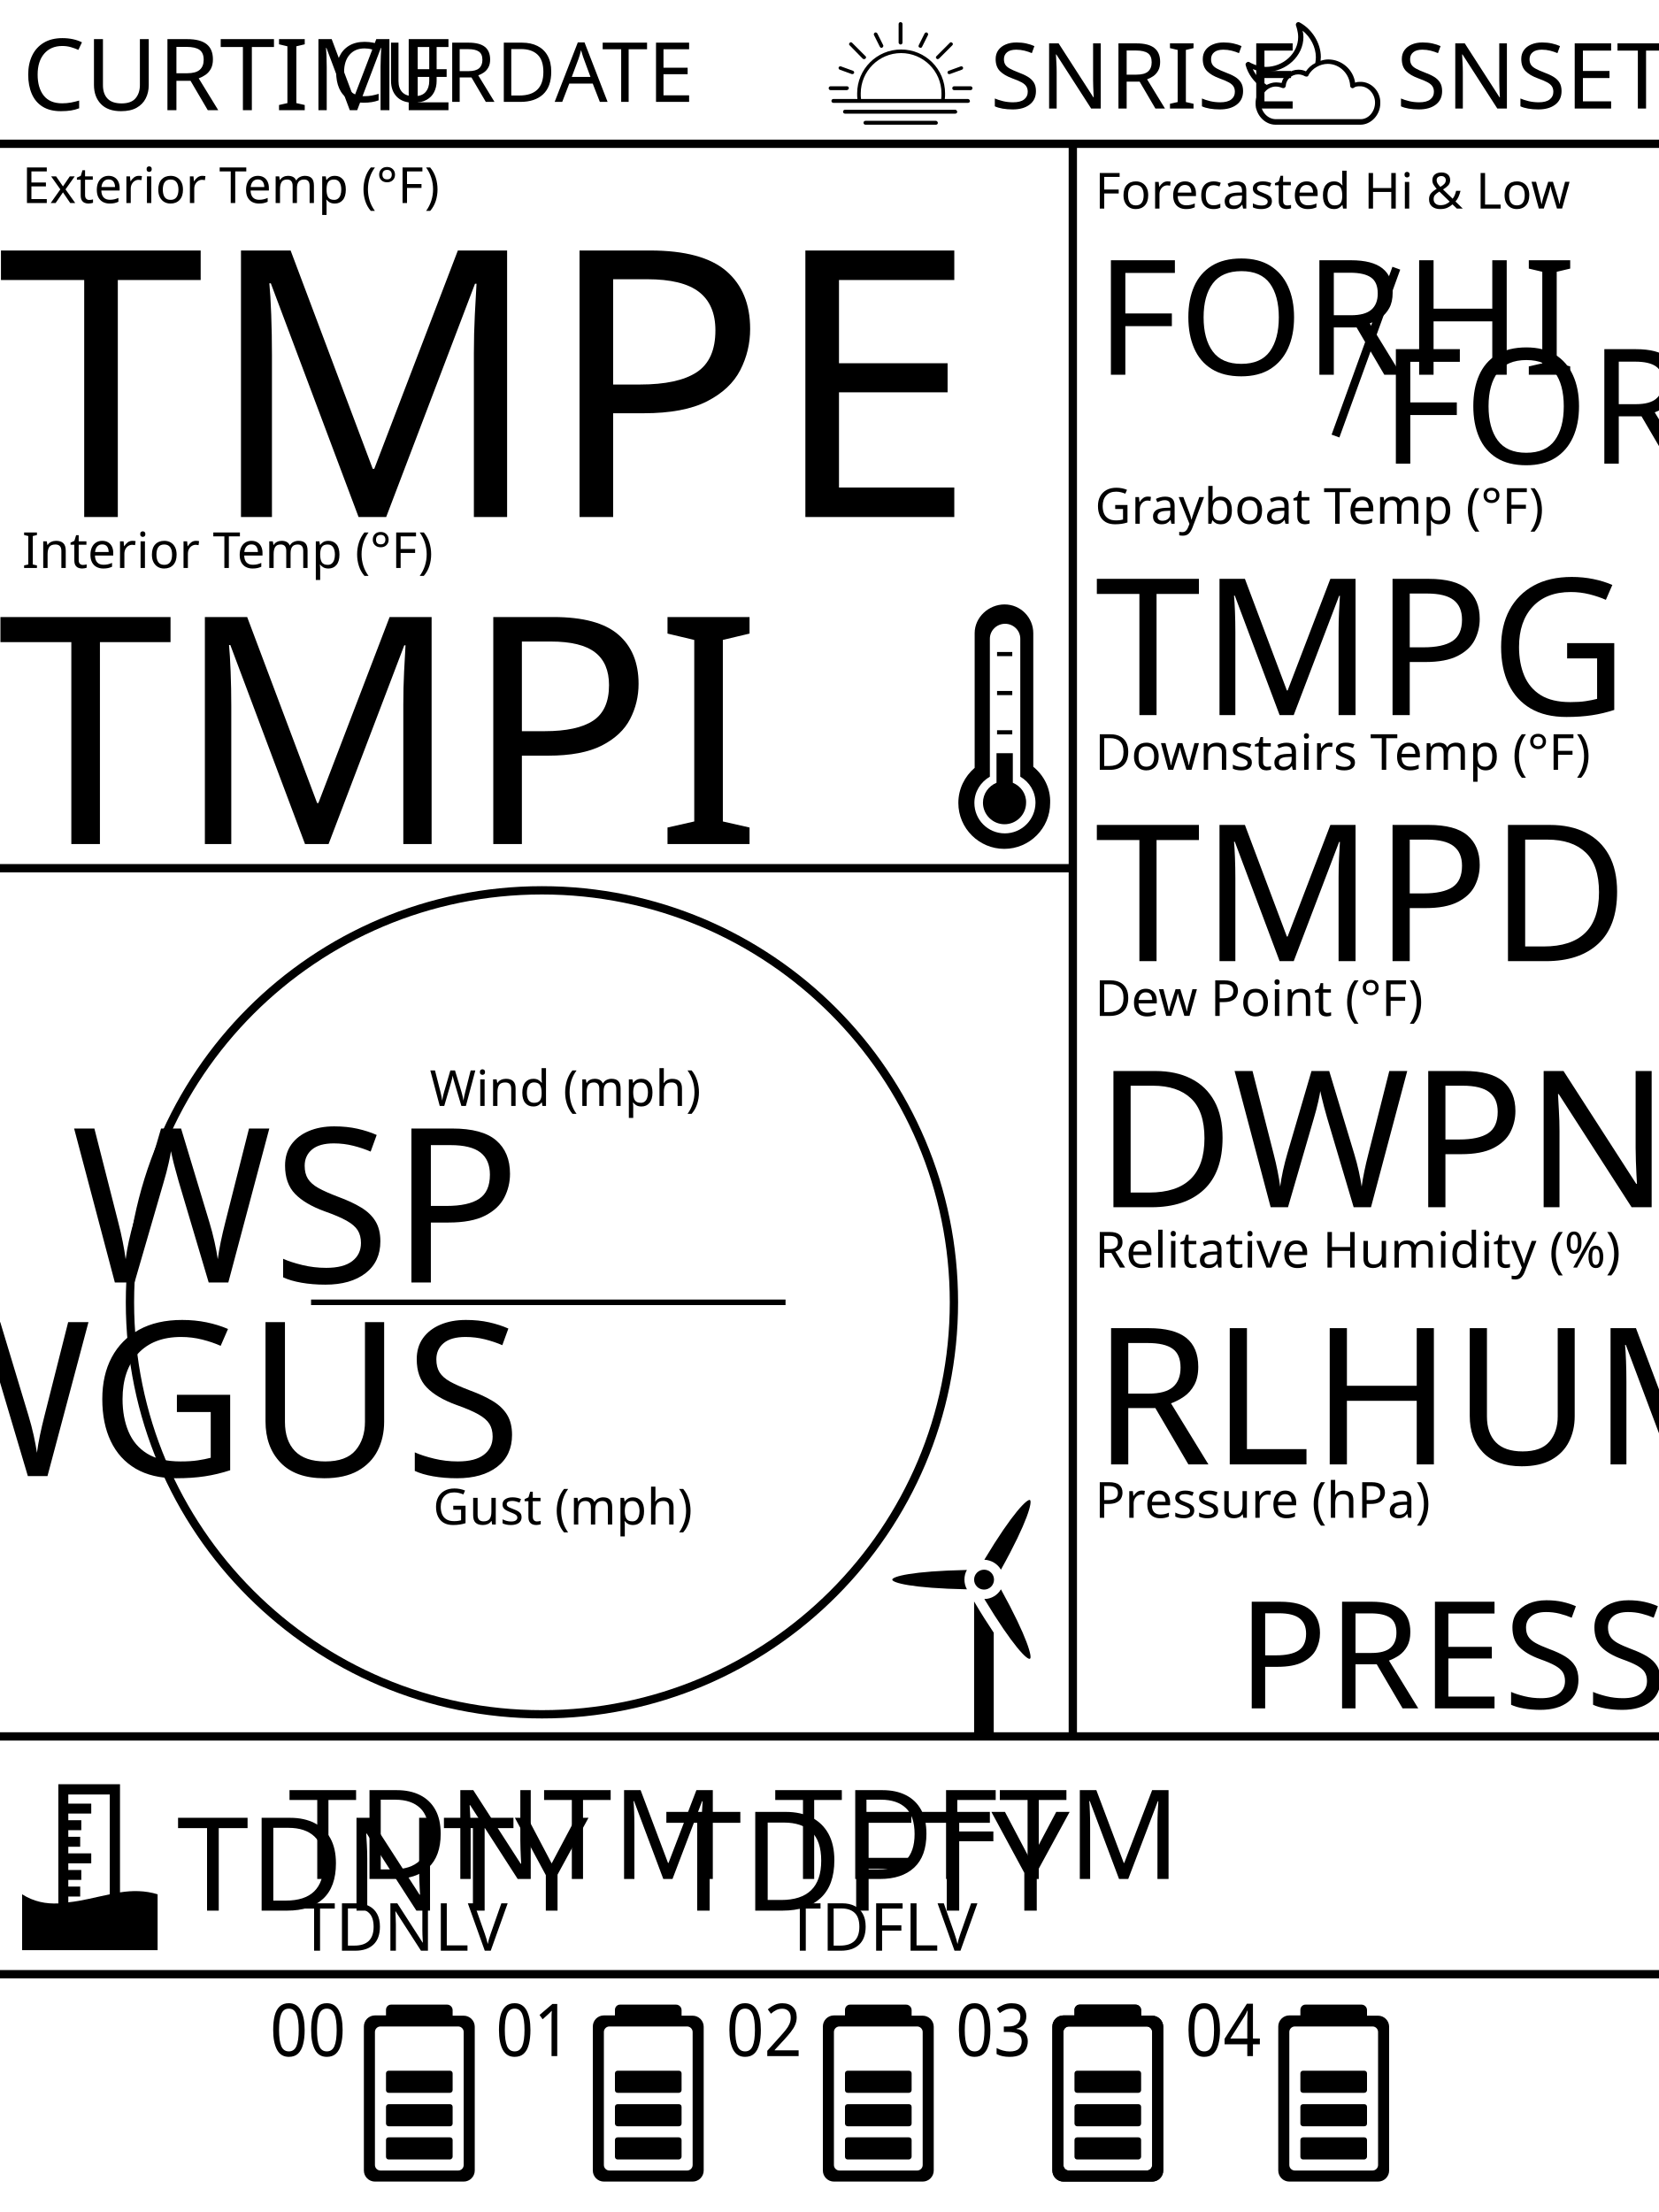
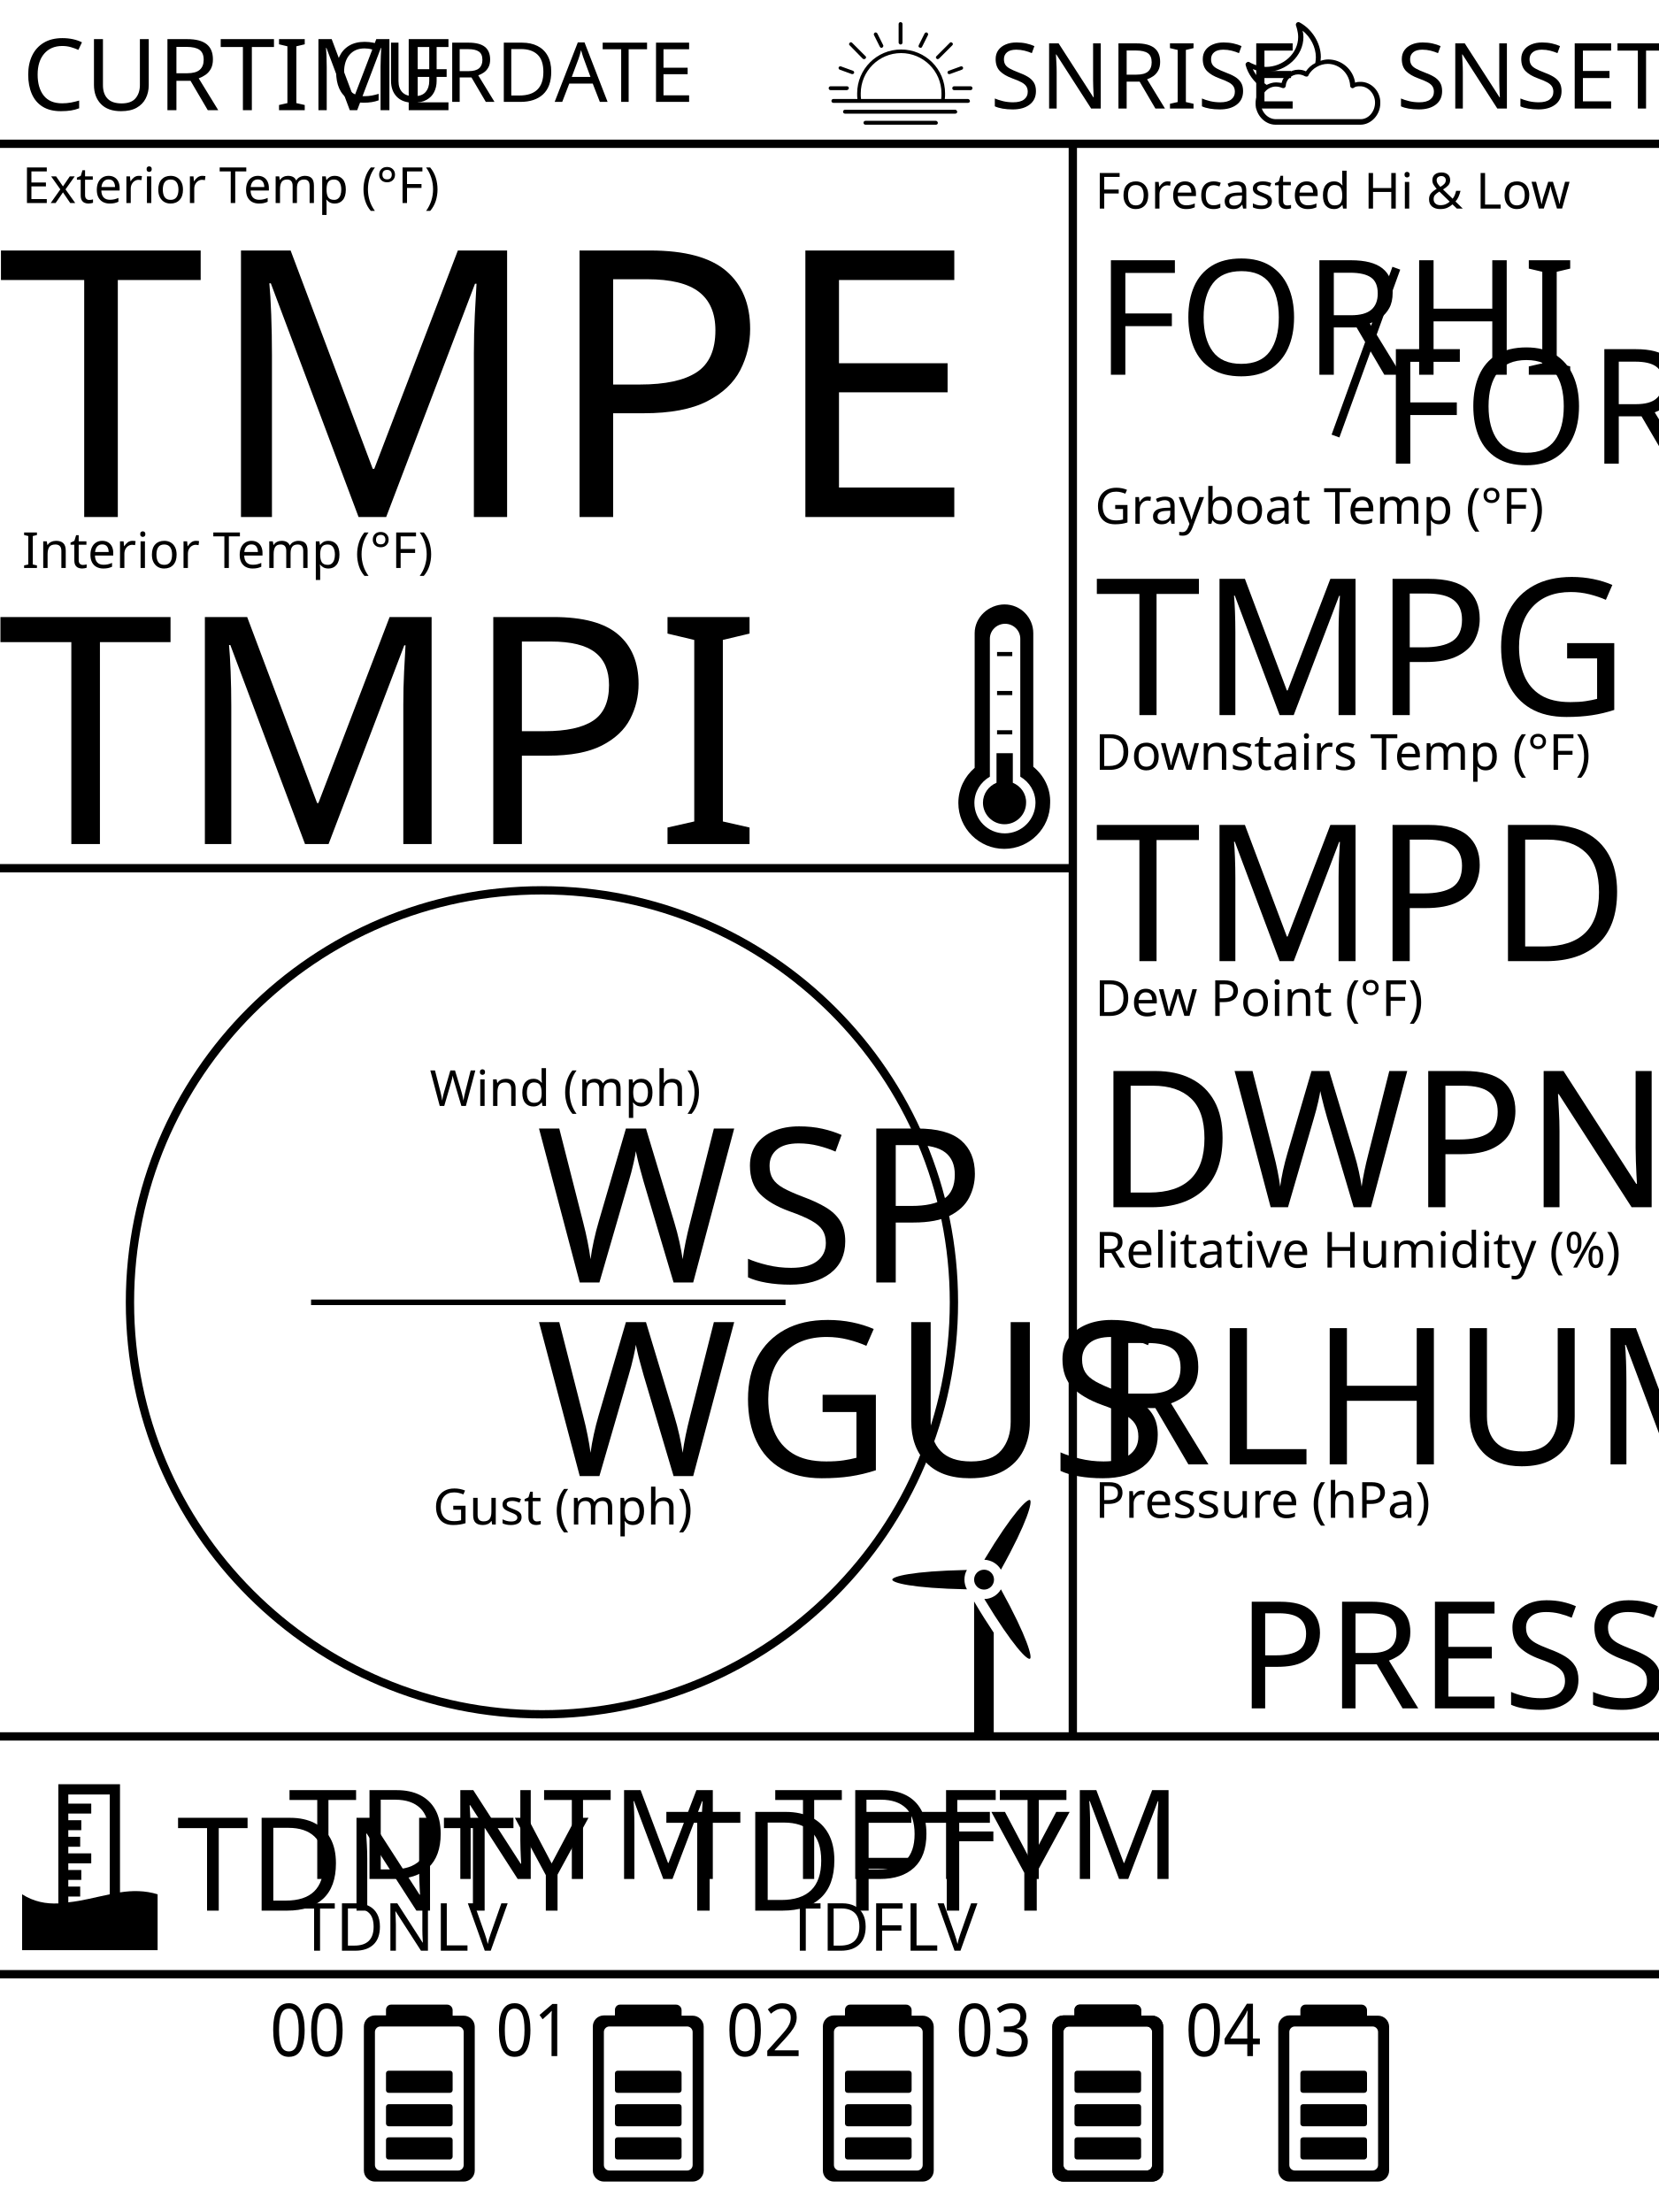
<svg xmlns="http://www.w3.org/2000/svg" version="1.1" id="Layer_1" x="0px" y="0px" viewBox="0 0 600 800" style="enable-background:new 0 0 600 800;" xml:space="preserve">
  <style type="text/css">
	.st0{fill:none;stroke:#000000;stroke-width:3;stroke-miterlimit:10;}
	.st1{font-family:'ArialMT';}
	.st2{font-size:26.4px;}
	.st3{fill-opacity:0;}
	.st4{font-size:45px;}
	.st5{font-size:24px;}
	.st6{font-size:47px;}
	.st7{font-size:50px;}
	.st8{font-size:78px;}
	.st9{font-size:18px;}
	.st10{fill:none;stroke:#000000;stroke-width:2;stroke-miterlimit:10;}
	.st11{font-size:69px;}
	.st12{font-size:54px;}
	.st13{font-size:58px;}
	.st14{font-size:135px;}
	.st15{font-size:115px;}
	.st16{font-size:33px;}
	.st17{font-size:36px;}
	.st18{font-size:30px;}
</style>
  <g id="layout">
    <line class="st0" x1="388" y1="52" x2="388" y2="628" />
    <line class="st0" x1="388" y1="314" x2="0" y2="314" />
    <line class="st0" x1="0" y1="714" x2="600" y2="714" />
    <line class="st0" x1="0" y1="628" x2="600" y2="628" />
    <line class="st0" x1="0" y1="52" x2="600" y2="52" />
  </g>
  <g id="battery_x5F_display">
    <text id="Sensor00" transform="matrix(0.9091 0 0 1 97.625 743.625)" class="st1 st2">00</text>
    <text id="Sensor01" transform="matrix(0.9091 0 0 1 179.2812 743.625)" class="st1 st2">01</text>
    <text id="Sensor02" transform="matrix(0.9091 0 0 1 262.6172 743.625)" class="st1 st2">02</text>
    <text id="Sensor03" transform="matrix(0.9091 0 0 1 345.625 743.625)" class="st1 st2">03</text>
    <text id="Sensor04" transform="matrix(0.9091 0 0 1 428.6641 743.625)" class="st1 st2">04</text>
    <g id="BatSens00">
      <path id="b00Bat4" class="st3" d="M139.7,726.8v2h-4c-2.2,0-4,1.8-4,4v52.3c-0.1,2.2,1.7,4,3.9,4h32.1c2.2,0,4-1.8,4-4V733    c0-2.2-1.8-4-4-4h-4v-2c0-1.1-0.9-2-2-2h-20.1C140.6,724.8,139.7,725.7,139.7,726.8z M165.7,732.9c1.1,0,2,0.9,2,2V783    c0,1.1-0.9,2-2,2h-28.1c-1.1,0-2-0.9-2-2v-48.2c0-1.1,0.9-2,2-2h28.1V732.9z M162.7,773c0.6,0,1,0.4,1,1v6c0,0.6-0.4,1-1,1h-22    c-0.6,0-1-0.4-1-1v-6c0-0.6,0.4-1,1-1H162.7z M162.7,760.9c0.6,0,1,0.4,1,1v6c0,0.6-0.4,1-1,1h-22c-0.6,0-1-0.4-1-1v-6    c0-0.6,0.4-1,1-1H162.7z M162.7,748.9c0.6,0,1,0.4,1,1v6c0,0.6-0.4,1-1,1h-22c-0.6,0-1-0.4-1-1v-6c0-0.6,0.4-1,1-1H162.7z     M162.7,736.9c0.6,0,1,0.4,1,1v6c0,0.6-0.4,1-1,1h-22c-0.6,0-1-0.4-1-1v-6c0-0.6,0.4-1,1-1H162.7z M140.7,760.9h22.1    c0.6,0,1,0.4,1,1v6c0,0.6-0.4,1-1,1h-22.1c-0.6,0-1-0.4-1-1v-6C139.7,761.4,140.1,760.9,140.7,760.9z M140.7,773h22.1    c0.6,0,1,0.4,1,1v6c0,0.6-0.4,1-1,1h-22.1c-0.6,0-1-0.4-1-1v-6C139.7,773.4,140.1,773,140.7,773z M140.7,736.9h22.1    c0.6,0,1,0.4,1,1v6c0,0.6-0.4,1-1,1h-22.1c-0.6,0-1-0.4-1-1v-6C139.7,737.3,140.1,736.9,140.7,736.9z M140.7,748.9h22.1    c0.6,0,1,0.4,1,1v6c0,0.6-0.4,1-1,1h-22.1c-0.6,0-1-0.4-1-1v-6C139.7,749.4,140.1,748.9,140.7,748.9z" />
      <path id="b00Bat3" d="M139.6,768v-6c0-0.6,0.4-1,1-1h22.1c0.6,0,1,0.4,1,1v6c0,0.6-0.4,1-1,1h-22.1C140,769,139.6,768.5,139.6,768    z M163.7,780v-6c0-0.6-0.4-1-1-1h-22.1c-0.6,0-1,0.4-1,1v6c0,0.6,0.4,1,1,1h22.1C163.2,781,163.7,780.5,163.7,780z M163.7,755.9    v-6c0-0.6-0.4-1-1-1h-22.1c-0.6,0-1,0.4-1,1v6c0,0.6,0.4,1,1,1h22.1C163.2,756.9,163.7,756.5,163.7,755.9z M139.6,726.9v2h-4    c-2.2,0-4,1.8-4,4V785c0,2.2,1.8,4,4,4h32.1c2.2,0,4-1.8,4-4v-52c0-2.2-1.8-4-4-4h-4v-2c0-1.1-0.9-2-2-2h-20.1    C140.5,724.9,139.6,725.8,139.6,726.9z M165.7,732.9c1.1,0,2,0.9,2,2V783c0,1.1-0.9,2-2,2h-28.1c-1.1,0-2-0.9-2-2v-48.1    c0-1.1,0.9-2,2-2H165.7z" />
      <path id="b00Bat2" class="st3" d="M139.6,768v-6c0-0.6,0.4-1,1-1h22.1c0.6,0,1,0.4,1,1v6c0,0.6-0.4,1-1,1h-22.1    C140,769,139.6,768.5,139.6,768z M163.7,780v-6c0-0.6-0.4-1-1-1h-22.1c-0.6,0-1,0.4-1,1v6c0,0.6,0.4,1,1,1h22.1    C163.2,781,163.7,780.5,163.7,780z M139.6,726.9v2h-4c-2.2,0-4,1.8-4,4V785c0,2.2,1.8,4,4,4h32.1c2.2,0,4-1.8,4-4v-52    c0-2.2-1.8-4-4-4h-4v-2c0-1.1-0.9-2-2-2h-20.1C140.5,724.9,139.6,725.8,139.6,726.9z M165.7,732.9c1.1,0,2,0.9,2,2V783    c0,1.1-0.9,2-2,2h-28.1c-1.1,0-2-0.9-2-2v-48.1c0-1.1,0.9-2,2-2H165.7z" />
      <path id="b00Bat1" class="st3" d="M163.7,780v-6c0-0.6-0.4-1-1-1h-22.1c-0.6,0-1,0.4-1,1v6c0,0.6,0.4,1,1,1h22.1    C163.3,781,163.7,780.5,163.7,780z M139.6,726.9v2h-4c-2.2,0-4,1.8-4,4V785c0,2.2,1.8,4,4,4h32.1c2.2,0,4-1.8,4-4v-52    c0-2.2-1.8-4-4-4h-4v-2c0-1.1-0.9-2-2-2h-20.1C140.6,724.9,139.6,725.8,139.6,726.9z M165.7,732.9c1.1,0,2,0.9,2,2V783    c0,1.1-0.9,2-2,2h-28.1c-1.1,0-2-0.9-2-2v-48.1c0-1.1,0.9-2,2-2H165.7z" />
      <path id="b00Bat0" class="st3" d="M139.6,726.9v2h-4c-2.2,0-4,1.8-4,4V785c0,2.2,1.8,4,4,4h32.1c2.2,0,4-1.8,4-4v-52    c0-2.2-1.8-4-4-4h-4v-2c0-1.1-0.9-2-2-2h-20.1C140.6,724.9,139.6,725.8,139.6,726.9z M165.7,732.9c1.1,0,2,0.9,2,2V783    c0,1.1-0.9,2-2,2h-28.1c-1.1,0-2-0.9-2-2v-48.1c0-1.1,0.9-2,2-2H165.7z" />
    </g>
    <g id="BatSens01">
      <path id="b01Bat4" class="st3" d="M222.5,726.8v2h-4c-2.2,0-4,1.8-4,4v52.3c-0.1,2.2,1.7,4,3.9,4h32.1c2.2,0,4-1.8,4-4V733    c0-2.2-1.8-4-4-4h-4v-2c0-1.1-0.9-2-2-2h-20.1C223.4,724.8,222.5,725.7,222.5,726.8z M248.5,732.9c1.1,0,2,0.9,2,2V783    c0,1.1-0.9,2-2,2h-28.1c-1.1,0-2-0.9-2-2v-48.2c0-1.1,0.9-2,2-2h28.1V732.9z M245.5,773c0.6,0,1,0.4,1,1v6c0,0.6-0.4,1-1,1h-22    c-0.6,0-1-0.4-1-1v-6c0-0.6,0.4-1,1-1H245.5z M245.5,760.9c0.6,0,1,0.4,1,1v6c0,0.6-0.4,1-1,1h-22c-0.6,0-1-0.4-1-1v-6    c0-0.6,0.4-1,1-1H245.5z M245.5,748.9c0.6,0,1,0.4,1,1v6c0,0.6-0.4,1-1,1h-22c-0.6,0-1-0.4-1-1v-6c0-0.6,0.4-1,1-1H245.5z     M245.5,736.9c0.6,0,1,0.4,1,1v6c0,0.6-0.4,1-1,1h-22c-0.6,0-1-0.4-1-1v-6c0-0.6,0.4-1,1-1H245.5z M223.5,760.9h22.1    c0.6,0,1,0.4,1,1v6c0,0.6-0.4,1-1,1h-22.1c-0.6,0-1-0.4-1-1v-6C222.5,761.4,222.9,760.9,223.5,760.9z M223.5,773h22.1    c0.6,0,1,0.4,1,1v6c0,0.6-0.4,1-1,1h-22.1c-0.6,0-1-0.4-1-1v-6C222.5,773.4,222.9,773,223.5,773z M223.5,736.9h22.1    c0.6,0,1,0.4,1,1v6c0,0.6-0.4,1-1,1h-22.1c-0.6,0-1-0.4-1-1v-6C222.5,737.3,222.9,736.9,223.5,736.9z M223.5,748.9h22.1    c0.6,0,1,0.4,1,1v6c0,0.6-0.4,1-1,1h-22.1c-0.6,0-1-0.4-1-1v-6C222.5,749.4,222.9,748.9,223.5,748.9z" />
      <path id="b01Bat3" d="M222.4,768v-6c0-0.6,0.4-1,1-1h22.1c0.6,0,1,0.4,1,1v6c0,0.6-0.4,1-1,1h-22.1    C222.8,769,222.4,768.5,222.4,768z M246.5,780v-6c0-0.6-0.4-1-1-1h-22.1c-0.6,0-1,0.4-1,1v6c0,0.6,0.4,1,1,1h22.1    C246,781,246.5,780.5,246.5,780z M246.5,755.9v-6c0-0.6-0.4-1-1-1h-22.1c-0.6,0-1,0.4-1,1v6c0,0.6,0.4,1,1,1h22.1    C246,756.9,246.5,756.5,246.5,755.9z M222.4,726.9v2h-4c-2.2,0-4,1.8-4,4V785c0,2.2,1.8,4,4,4h32.1c2.2,0,4-1.8,4-4v-52    c0-2.2-1.8-4-4-4h-4v-2c0-1.1-0.9-2-2-2h-20.1C223.3,724.9,222.4,725.8,222.4,726.9z M248.5,732.9c1.1,0,2,0.9,2,2V783    c0,1.1-0.9,2-2,2h-28.1c-1.1,0-2-0.9-2-2v-48.1c0-1.1,0.9-2,2-2H248.5z" />
      <path id="b01Bat2" class="st3" d="M222.4,768v-6c0-0.6,0.4-1,1-1h22.1c0.6,0,1,0.4,1,1v6c0,0.6-0.4,1-1,1h-22.1    C222.8,769,222.4,768.5,222.4,768z M246.5,780v-6c0-0.6-0.4-1-1-1h-22.1c-0.6,0-1,0.4-1,1v6c0,0.6,0.4,1,1,1h22.1    C246,781,246.5,780.5,246.5,780z M222.4,726.9v2h-4c-2.2,0-4,1.8-4,4V785c0,2.2,1.8,4,4,4h32.1c2.2,0,4-1.8,4-4v-52    c0-2.2-1.8-4-4-4h-4v-2c0-1.1-0.9-2-2-2h-20.1C223.3,724.9,222.4,725.8,222.4,726.9z M248.5,732.9c1.1,0,2,0.9,2,2V783    c0,1.1-0.9,2-2,2h-28.1c-1.1,0-2-0.9-2-2v-48.1c0-1.1,0.9-2,2-2H248.5z" />
      <path id="b01Bat1" class="st3" d="M246.5,780v-6c0-0.6-0.4-1-1-1h-22.1c-0.6,0-1,0.4-1,1v6c0,0.6,0.4,1,1,1h22.1    C246.1,781,246.5,780.5,246.5,780z M222.4,726.9v2h-4c-2.2,0-4,1.8-4,4V785c0,2.2,1.8,4,4,4h32.1c2.2,0,4-1.8,4-4v-52    c0-2.2-1.8-4-4-4h-4v-2c0-1.1-0.9-2-2-2h-20.1C223.4,724.9,222.4,725.8,222.4,726.9z M248.5,732.9c1.1,0,2,0.9,2,2V783    c0,1.1-0.9,2-2,2h-28.1c-1.1,0-2-0.9-2-2v-48.1c0-1.1,0.9-2,2-2H248.5z" />
      <path id="b01Bat0" class="st3" d="M222.4,726.9v2h-4c-2.2,0-4,1.8-4,4V785c0,2.2,1.8,4,4,4h32.1c2.2,0,4-1.8,4-4v-52    c0-2.2-1.8-4-4-4h-4v-2c0-1.1-0.9-2-2-2h-20.1C223.4,724.9,222.4,725.8,222.4,726.9z M248.5,732.9c1.1,0,2,0.9,2,2V783    c0,1.1-0.9,2-2,2h-28.1c-1.1,0-2-0.9-2-2v-48.1c0-1.1,0.9-2,2-2H248.5z" />
    </g>
    <g id="BatSens02">
      <path id="b02Bat4" class="st3" d="M305.7,726.8v2h-4c-2.2,0-4,1.8-4,4v52.3c-0.1,2.2,1.7,4,3.9,4h32.1c2.2,0,4-1.8,4-4V733    c0-2.2-1.8-4-4-4h-4v-2c0-1.1-0.9-2-2-2h-20.1C306.6,724.8,305.7,725.7,305.7,726.8z M331.7,732.9c1.1,0,2,0.9,2,2V783    c0,1.1-0.9,2-2,2h-28.1c-1.1,0-2-0.9-2-2v-48.2c0-1.1,0.9-2,2-2h28.1V732.9z M328.7,773c0.6,0,1,0.4,1,1v6c0,0.6-0.4,1-1,1h-22    c-0.6,0-1-0.4-1-1v-6c0-0.6,0.4-1,1-1H328.7z M328.7,760.9c0.6,0,1,0.4,1,1v6c0,0.6-0.4,1-1,1h-22c-0.6,0-1-0.4-1-1v-6    c0-0.6,0.4-1,1-1H328.7z M328.7,748.9c0.6,0,1,0.4,1,1v6c0,0.6-0.4,1-1,1h-22c-0.6,0-1-0.4-1-1v-6c0-0.6,0.4-1,1-1H328.7z     M328.7,736.9c0.6,0,1,0.4,1,1v6c0,0.6-0.4,1-1,1h-22c-0.6,0-1-0.4-1-1v-6c0-0.6,0.4-1,1-1H328.7z M306.7,760.9h22.1    c0.6,0,1,0.4,1,1v6c0,0.6-0.4,1-1,1h-22.1c-0.6,0-1-0.4-1-1v-6C305.7,761.4,306.1,760.9,306.7,760.9z M306.7,773h22.1    c0.6,0,1,0.4,1,1v6c0,0.6-0.4,1-1,1h-22.1c-0.6,0-1-0.4-1-1v-6C305.7,773.4,306.1,773,306.7,773z M306.7,736.9h22.1    c0.6,0,1,0.4,1,1v6c0,0.6-0.4,1-1,1h-22.1c-0.6,0-1-0.4-1-1v-6C305.7,737.3,306.1,736.9,306.7,736.9z M306.7,748.9h22.1    c0.6,0,1,0.4,1,1v6c0,0.6-0.4,1-1,1h-22.1c-0.6,0-1-0.4-1-1v-6C305.7,749.4,306.1,748.9,306.7,748.9z" />
      <path id="b02Bat3" d="M305.6,768v-6c0-0.6,0.4-1,1-1h22.1c0.6,0,1,0.4,1,1v6c0,0.6-0.4,1-1,1h-22.1C306,769,305.6,768.5,305.6,768    z M329.7,780v-6c0-0.6-0.4-1-1-1h-22.1c-0.6,0-1,0.4-1,1v6c0,0.6,0.4,1,1,1h22.1C329.2,781,329.7,780.5,329.7,780z M329.7,755.9    v-6c0-0.6-0.4-1-1-1h-22.1c-0.6,0-1,0.4-1,1v6c0,0.6,0.4,1,1,1h22.1C329.2,756.9,329.7,756.5,329.7,755.9z M305.6,726.9v2h-4    c-2.2,0-4,1.8-4,4V785c0,2.2,1.8,4,4,4h32.1c2.2,0,4-1.8,4-4v-52c0-2.2-1.8-4-4-4h-4v-2c0-1.1-0.9-2-2-2h-20.1    C306.5,724.9,305.6,725.8,305.6,726.9z M331.7,732.9c1.1,0,2,0.9,2,2V783c0,1.1-0.9,2-2,2h-28.1c-1.1,0-2-0.9-2-2v-48.1    c0-1.1,0.9-2,2-2H331.7z" />
      <path id="b02Bat2" class="st3" d="M305.6,768v-6c0-0.6,0.4-1,1-1h22.1c0.6,0,1,0.4,1,1v6c0,0.6-0.4,1-1,1h-22.1    C306,769,305.6,768.5,305.6,768z M329.7,780v-6c0-0.6-0.4-1-1-1h-22.1c-0.6,0-1,0.4-1,1v6c0,0.6,0.4,1,1,1h22.1    C329.2,781,329.7,780.5,329.7,780z M305.6,726.9v2h-4c-2.2,0-4,1.8-4,4V785c0,2.2,1.8,4,4,4h32.1c2.2,0,4-1.8,4-4v-52    c0-2.2-1.8-4-4-4h-4v-2c0-1.1-0.9-2-2-2h-20.1C306.5,724.9,305.6,725.8,305.6,726.9z M331.7,732.9c1.1,0,2,0.9,2,2V783    c0,1.1-0.9,2-2,2h-28.1c-1.1,0-2-0.9-2-2v-48.1c0-1.1,0.9-2,2-2H331.7z" />
      <path id="b02Bat1" class="st3" d="M329.7,780v-6c0-0.6-0.4-1-1-1h-22.1c-0.6,0-1,0.4-1,1v6c0,0.6,0.4,1,1,1h22.1    C329.3,781,329.7,780.5,329.7,780z M305.6,726.9v2h-4c-2.2,0-4,1.8-4,4V785c0,2.2,1.8,4,4,4h32.1c2.2,0,4-1.8,4-4v-52    c0-2.2-1.8-4-4-4h-4v-2c0-1.1-0.9-2-2-2h-20.1C306.6,724.9,305.6,725.8,305.6,726.9z M331.7,732.9c1.1,0,2,0.9,2,2V783    c0,1.1-0.9,2-2,2h-28.1c-1.1,0-2-0.9-2-2v-48.1c0-1.1,0.9-2,2-2H331.7z" />
      <path id="b02Bat0" class="st3" d="M305.6,726.9v2h-4c-2.2,0-4,1.8-4,4V785c0,2.2,1.8,4,4,4h32.1c2.2,0,4-1.8,4-4v-52    c0-2.2-1.8-4-4-4h-4v-2c0-1.1-0.9-2-2-2h-20.1C306.6,724.9,305.6,725.8,305.6,726.9z M331.7,732.9c1.1,0,2,0.9,2,2V783    c0,1.1-0.9,2-2,2h-28.1c-1.1,0-2-0.9-2-2v-48.1c0-1.1,0.9-2,2-2H331.7z" />
    </g>
    <g id="BatSens03">
      <path id="b03Bat4" class="st3" d="M388.7,726.8v2h-4c-2.2,0-4,1.8-4,4v52.3c-0.1,2.2,1.7,4,3.9,4h32.1c2.2,0,4-1.8,4-4V733    c0-2.2-1.8-4-4-4h-4v-2c0-1.1-0.9-2-2-2h-20.1C389.6,724.8,388.7,725.7,388.7,726.8z M414.7,732.9c1.1,0,2,0.9,2,2V783    c0,1.1-0.9,2-2,2h-28.1c-1.1,0-2-0.9-2-2v-48.2c0-1.1,0.9-2,2-2h28.1V732.9z M411.7,773c0.6,0,1,0.4,1,1v6c0,0.6-0.4,1-1,1h-22    c-0.6,0-1-0.4-1-1v-6c0-0.6,0.4-1,1-1H411.7z M411.7,760.9c0.6,0,1,0.4,1,1v6c0,0.6-0.4,1-1,1h-22c-0.6,0-1-0.4-1-1v-6    c0-0.6,0.4-1,1-1H411.7z M411.7,748.9c0.6,0,1,0.4,1,1v6c0,0.6-0.4,1-1,1h-22c-0.6,0-1-0.4-1-1v-6c0-0.6,0.4-1,1-1H411.7z     M411.7,736.9c0.6,0,1,0.4,1,1v6c0,0.6-0.4,1-1,1h-22c-0.6,0-1-0.4-1-1v-6c0-0.6,0.4-1,1-1H411.7z M389.7,760.9h22.1    c0.6,0,1,0.4,1,1v6c0,0.6-0.4,1-1,1h-22.1c-0.6,0-1-0.4-1-1v-6C388.7,761.4,389.1,760.9,389.7,760.9z M389.7,773h22.1    c0.6,0,1,0.4,1,1v6c0,0.6-0.4,1-1,1h-22.1c-0.6,0-1-0.4-1-1v-6C388.7,773.4,389.1,773,389.7,773z M389.7,736.9h22.1    c0.6,0,1,0.4,1,1v6c0,0.6-0.4,1-1,1h-22.1c-0.6,0-1-0.4-1-1v-6C388.7,737.3,389.1,736.9,389.7,736.9z M389.7,748.9h22.1    c0.6,0,1,0.4,1,1v6c0,0.6-0.4,1-1,1h-22.1c-0.6,0-1-0.4-1-1v-6C388.7,749.4,389.1,748.9,389.7,748.9z" />
      <path id="b03Bat3" d="M388.6,768v-6c0-0.6,0.4-1,1-1h22.1c0.6,0,1,0.4,1,1v6c0,0.6-0.4,1-1,1h-22.1C389,769,388.6,768.5,388.6,768    z M412.7,780v-6c0-0.6-0.4-1-1-1h-22.1c-0.6,0-1,0.4-1,1v6c0,0.6,0.4,1,1,1h22.1C412.2,781,412.7,780.5,412.7,780z M412.7,755.9    v-6c0-0.6-0.4-1-1-1h-22.1c-0.6,0-1,0.4-1,1v6c0,0.6,0.4,1,1,1h22.1C412.2,756.9,412.7,756.5,412.7,755.9z M388.6,726.9v2h-4    c-2.2,0-4,1.8-4,4V785c0,2.2,1.8,4,4,4h32.1c2.2,0,4-1.8,4-4v-52c0-2.2-1.8-4-4-4h-4v-2c0-1.1-0.9-2-2-2h-20.1    C389.5,724.9,388.6,725.8,388.6,726.9z M414.7,732.9c1.1,0,2,0.9,2,2V783c0,1.1-0.9,2-2,2h-28.1c-1.1,0-2-0.9-2-2v-48.1    c0-1.1,0.9-2,2-2H414.7z" />
      <path id="b03Bat2" class="st3" d="M388.6,768v-6c0-0.6,0.4-1,1-1h22.1c0.6,0,1,0.4,1,1v6c0,0.6-0.4,1-1,1h-22.1    C389,769,388.6,768.5,388.6,768z M412.7,780v-6c0-0.6-0.4-1-1-1h-22.1c-0.6,0-1,0.4-1,1v6c0,0.6,0.4,1,1,1h22.1    C412.2,781,412.7,780.5,412.7,780z M388.6,726.9v2h-4c-2.2,0-4,1.8-4,4V785c0,2.2,1.8,4,4,4h32.1c2.2,0,4-1.8,4-4v-52    c0-2.2-1.8-4-4-4h-4v-2c0-1.1-0.9-2-2-2h-20.1C389.5,724.9,388.6,725.8,388.6,726.9z M414.7,732.9c1.1,0,2,0.9,2,2V783    c0,1.1-0.9,2-2,2h-28.1c-1.1,0-2-0.9-2-2v-48.1c0-1.1,0.9-2,2-2H414.7z" />
      <path id="b03Bat1" class="st3" d="M412.7,780v-6c0-0.6-0.4-1-1-1h-22.1c-0.6,0-1,0.4-1,1v6c0,0.6,0.4,1,1,1h22.1    C412.3,781,412.7,780.5,412.7,780z M388.6,726.9v2h-4c-2.2,0-4,1.8-4,4V785c0,2.2,1.8,4,4,4h32.1c2.2,0,4-1.8,4-4v-52    c0-2.2-1.8-4-4-4h-4v-2c0-1.1-0.9-2-2-2h-20.1C389.6,724.9,388.6,725.8,388.6,726.9z M414.7,732.9c1.1,0,2,0.9,2,2V783    c0,1.1-0.9,2-2,2h-28.1c-1.1,0-2-0.9-2-2v-48.1c0-1.1,0.9-2,2-2H414.7z" />
      <path id="b03Bat0" d="M388.6,726.9v2h-4c-2.2,0-4,1.8-4,4V785c0,2.2,1.8,4,4,4h32.1c2.2,0,4-1.8,4-4v-52c0-2.2-1.8-4-4-4h-4v-2    c0-1.1-0.9-2-2-2h-20.1C389.6,724.9,388.6,725.8,388.6,726.9z M414.7,732.9c1.1,0,2,0.9,2,2V783c0,1.1-0.9,2-2,2h-28.1    c-1.1,0-2-0.9-2-2v-48.1c0-1.1,0.9-2,2-2H414.7z" />
    </g>
    <g id="BatSens04">
      <path id="b04Bat4" class="st3" d="M470.4,726.8v2h-4c-2.2,0-4,1.8-4,4v52.3c-0.1,2.2,1.7,4,3.9,4h32.1c2.2,0,4-1.8,4-4V733    c0-2.2-1.8-4-4-4h-4v-2c0-1.1-0.9-2-2-2h-20.1C471.3,724.8,470.4,725.7,470.4,726.8z M496.4,732.9c1.1,0,2,0.9,2,2V783    c0,1.1-0.9,2-2,2h-28.1c-1.1,0-2-0.9-2-2v-48.2c0-1.1,0.9-2,2-2h28.1V732.9z M493.4,773c0.6,0,1,0.4,1,1v6c0,0.6-0.4,1-1,1h-22    c-0.6,0-1-0.4-1-1v-6c0-0.6,0.4-1,1-1H493.4z M493.4,760.9c0.6,0,1,0.4,1,1v6c0,0.6-0.4,1-1,1h-22c-0.6,0-1-0.4-1-1v-6    c0-0.6,0.4-1,1-1H493.4z M493.4,748.9c0.6,0,1,0.4,1,1v6c0,0.6-0.4,1-1,1h-22c-0.6,0-1-0.4-1-1v-6c0-0.6,0.4-1,1-1H493.4z     M493.4,736.9c0.6,0,1,0.4,1,1v6c0,0.6-0.4,1-1,1h-22c-0.6,0-1-0.4-1-1v-6c0-0.6,0.4-1,1-1H493.4z M471.4,760.9h22.1    c0.6,0,1,0.4,1,1v6c0,0.6-0.4,1-1,1h-22.1c-0.6,0-1-0.4-1-1v-6C470.4,761.4,470.8,760.9,471.4,760.9z M471.4,773h22.1    c0.6,0,1,0.4,1,1v6c0,0.6-0.4,1-1,1h-22.1c-0.6,0-1-0.4-1-1v-6C470.4,773.4,470.8,773,471.4,773z M471.4,736.9h22.1    c0.6,0,1,0.4,1,1v6c0,0.6-0.4,1-1,1h-22.1c-0.6,0-1-0.4-1-1v-6C470.4,737.3,470.8,736.9,471.4,736.9z M471.4,748.9h22.1    c0.6,0,1,0.4,1,1v6c0,0.6-0.4,1-1,1h-22.1c-0.6,0-1-0.4-1-1v-6C470.4,749.4,470.8,748.9,471.4,748.9z" />
      <path id="b04Bat3" d="M470.3,768v-6c0-0.6,0.4-1,1-1h22.1c0.6,0,1,0.4,1,1v6c0,0.6-0.4,1-1,1h-22.1    C470.7,769,470.3,768.5,470.3,768z M494.4,780v-6c0-0.6-0.4-1-1-1h-22.1c-0.6,0-1,0.4-1,1v6c0,0.6,0.4,1,1,1h22.1    C493.9,781,494.4,780.5,494.4,780z M494.4,755.9v-6c0-0.6-0.4-1-1-1h-22.1c-0.6,0-1,0.4-1,1v6c0,0.6,0.4,1,1,1h22.1    C493.9,756.9,494.4,756.5,494.4,755.9z M470.3,726.9v2h-4c-2.2,0-4,1.8-4,4V785c0,2.2,1.8,4,4,4h32.1c2.2,0,4-1.8,4-4v-52    c0-2.2-1.8-4-4-4h-4v-2c0-1.1-0.9-2-2-2h-20.1C471.2,724.9,470.3,725.8,470.3,726.9z M496.4,732.9c1.1,0,2,0.9,2,2V783    c0,1.1-0.9,2-2,2h-28.1c-1.1,0-2-0.9-2-2v-48.1c0-1.1,0.9-2,2-2H496.4z" />
      <path id="b04Bat2" class="st3" d="M470.3,768v-6c0-0.6,0.4-1,1-1h22.1c0.6,0,1,0.4,1,1v6c0,0.6-0.4,1-1,1h-22.1    C470.7,769,470.3,768.5,470.3,768z M494.4,780v-6c0-0.6-0.4-1-1-1h-22.1c-0.6,0-1,0.4-1,1v6c0,0.6,0.4,1,1,1h22.1    C493.9,781,494.4,780.5,494.4,780z M470.3,726.9v2h-4c-2.2,0-4,1.8-4,4V785c0,2.2,1.8,4,4,4h32.1c2.2,0,4-1.8,4-4v-52    c0-2.2-1.8-4-4-4h-4v-2c0-1.1-0.9-2-2-2h-20.1C471.2,724.9,470.3,725.8,470.3,726.9z M496.4,732.9c1.1,0,2,0.9,2,2V783    c0,1.1-0.9,2-2,2h-28.1c-1.1,0-2-0.9-2-2v-48.1c0-1.1,0.9-2,2-2H496.4z" />
      <path id="b04Bat1" class="st3" d="M494.4,780v-6c0-0.6-0.4-1-1-1h-22.1c-0.6,0-1,0.4-1,1v6c0,0.6,0.4,1,1,1h22.1    C494,781,494.4,780.5,494.4,780z M470.3,726.9v2h-4c-2.2,0-4,1.8-4,4V785c0,2.2,1.8,4,4,4h32.1c2.2,0,4-1.8,4-4v-52    c0-2.2-1.8-4-4-4h-4v-2c0-1.1-0.9-2-2-2h-20.1C471.3,724.9,470.3,725.8,470.3,726.9z M496.4,732.9c1.1,0,2,0.9,2,2V783    c0,1.1-0.9,2-2,2h-28.1c-1.1,0-2-0.9-2-2v-48.1c0-1.1,0.9-2,2-2H496.4z" />
      <path id="b04Bat0" class="st3" d="M470.3,726.9v2h-4c-2.2,0-4,1.8-4,4V785c0,2.2,1.8,4,4,4h32.1c2.2,0,4-1.8,4-4v-52    c0-2.2-1.8-4-4-4h-4v-2c0-1.1-0.9-2-2-2h-20.1C471.3,724.9,470.3,725.8,470.3,726.9z M496.4,732.9c1.1,0,2,0.9,2,2V783    c0,1.1-0.9,2-2,2h-28.1c-1.1,0-2-0.9-2-2v-48.1c0-1.1,0.9-2,2-2H496.4z" />
    </g>
  </g>
  <g id="tide_x5F_display">
    <path d="M8,705.3v-20.2c4.3,2.7,8.6,3.5,13.1,3.3v-43.1h22.3v39.1c4.5-0.7,9.1-0.7,13.6,0.7v20.2H8z M39.7,685.1V649h-15v3.3H33   v3.6h-8.3v2.4h4.7v3.6h-4.7v2.4H29v3.6h-4.3v2.4H33v3.6h-8.3v2.4h4.7v3.6h-4.7v2.4H29v3.6h-4.3v2.1   C29.7,687.5,34.7,686.1,39.7,685.1z" />
    <text transform="matrix(1 0 0 1 104.254 679.5577)" class="st1 st4">TDNTM</text>
    <text transform="matrix(1 0 0 1 108.0002 705.4993)" class="st1 st5">TDNLV</text>
    <text transform="matrix(1 0 0 1 63.9269 690.9996)" class="st1 st6">TDNTY</text>
    <text transform="matrix(1 0 0 1 279.9269 679.5577)" class="st1 st4">TDFTM</text>
    <text transform="matrix(1 0 0 1 283.6731 705.4993)" class="st1 st5">TDFLV</text>
    <text transform="matrix(1 0 0 1 240.5004 690.9996)" class="st1 st7">TDFTY</text>
  </g>
  <g id="wind_x5F_display">
    <g id="Windmill_x5F_Gfx">
      <circle cx="355.9" cy="571.3" r="3.6" />
      <path d="M362,567.7c9.8-17.6,11.4-24.6,10.5-25.2c-0.9-0.5-6.2,4.4-16.5,21.6C358.5,564.2,360.8,565.6,362,567.7z" />
      <path d="M348.8,571.3c0-1.3,0.3-2.5,0.9-3.5c-20.1,0.4-27,2.4-27,3.5s6.9,3.1,27,3.5C349.1,573.7,348.8,572.5,348.8,571.3z" />
      <path d="M362,574.8c-1.2,2.1-3.5,3.5-6,3.5c10.4,17.2,15.6,22.2,16.5,21.6C373.4,599.5,371.7,592.4,362,574.8z" />
      <path d="M352.3,579.2v1.5v47.4h7.1v-37.6C357.4,587.5,355,583.8,352.3,579.2z" />
    </g>
    <path id="wdno" class="st3" d="M214.4,338.7l-15.5-15.5c0,0,0,0,0-0.1c-0.6-0.6-1.2-0.9-2-1.1c0,0,0,0-0.1,0   c-0.3-0.1-0.5-0.1-0.8-0.1l0,0l0,0c-0.3,0-0.5,0-0.8,0.1c0,0,0,0-0.1,0c-0.7,0.2-1.4,0.5-2,1.1c0,0,0,0,0,0.1l-15.5,15.5   c-1.6,1.6-1.6,4.1,0,5.7s4.1,1.6,5.7,0l8.7-8.7V363c0,2.2,1.8,4,4,4s4-1.8,4-4v-27.3l8.7,8.7c1.6,1.6,4.1,1.6,5.7,0   S215.9,340.3,214.4,338.7z" />
    <path id="wdso" class="st3" d="M177.6,603.3l15.5,15.5c0,0,0,0,0,0.1c0.6,0.6,1.2,0.9,2,1.1c0,0,0,0,0.1,0c0.3,0.1,0.5,0.1,0.8,0.1   l0,0l0,0c0.3,0,0.5,0,0.8-0.1c0,0,0,0,0.1,0c0.7-0.2,1.4-0.5,2-1.1c0,0,0,0,0-0.1l15.5-15.5c1.6-1.6,1.6-4.1,0-5.7s-4.1-1.6-5.7,0   l-8.7,8.7V579c0-2.2-1.8-4-4-4s-4,1.8-4,4v27.3l-8.7-8.7c-1.6-1.6-4.1-1.6-5.7,0C176.1,599.2,176.1,601.7,177.6,603.3z" />
    <path id="wdse" class="st3" d="M275.2,575h21.9c0,0,0,0,0.1,0c0.8,0,1.5-0.2,2.1-0.6c0,0,0,0,0.1,0c0.2-0.1,0.4-0.3,0.6-0.5l0,0   l0,0c0.2-0.2,0.4-0.4,0.5-0.6c0,0,0,0,0-0.1c0.4-0.6,0.6-1.4,0.6-2.1c0,0,0,0,0-0.1v-22c0-2.2-1.8-4-4-4s-4,1.8-4,4v12.3L273.8,542   c-1.6-1.6-4.1-1.6-5.7,0s-1.6,4.1,0,5.7l19.3,19.3h-12.3c-2.2,0-4,1.8-4,4C271.2,573.2,273,575,275.2,575z" />
    <path id="wdnw" class="st3" d="M116.8,365.8H94.9c0,0,0,0-0.1,0c-0.8,0-1.5,0.2-2.1,0.6c0,0,0,0-0.1,0c-0.2,0.1-0.4,0.3-0.6,0.5   l0,0l0,0c-0.2,0.2-0.4,0.4-0.5,0.6c0,0,0,0,0,0.1c-0.4,0.6-0.6,1.4-0.6,2.1c0,0,0,0,0,0.1v21.9c0,2.2,1.8,4,4,4s4-1.8,4-4v-12.3   l19.3,19.3c1.6,1.6,4.1,1.6,5.7,0s1.6-4.1,0-5.7l-19.3-19.3h12.3c2.2,0,4-1.8,4-4C120.8,367.6,119,365.8,116.8,365.8z" />
    <path id="wdsw" class="st3" d="M90.7,550.4v21.9c0,0,0,0,0,0.1c0,0.8,0.2,1.5,0.6,2.1c0,0,0,0,0,0.1c0.1,0.2,0.3,0.4,0.5,0.6l0,0   l0,0c0.2,0.2,0.4,0.4,0.6,0.5c0,0,0,0,0.1,0c0.6,0.4,1.4,0.6,2.1,0.6c0,0,0,0,0.1,0h21.9c2.2,0,4-1.8,4-4s-1.8-4-4-4h-12.3   l19.3-19.3c1.6-1.6,1.6-4.1,0-5.7c-1.6-1.6-4.1-1.6-5.7,0l-19.3,19.3v-12.3c0-2.2-1.8-4-4-4C92.5,546.4,90.7,548.2,90.7,550.4z" />
    <path id="wdea" class="st3" d="M328.3,489.4l15.5-15.5c0,0,0,0,0.1,0c0.6-0.6,0.9-1.2,1.1-2c0,0,0,0,0-0.1c0.1-0.3,0.1-0.5,0.1-0.8   l0,0l0,0c0-0.3,0-0.5-0.1-0.8c0,0,0,0,0-0.1c-0.2-0.7-0.5-1.4-1.1-2c0,0,0,0-0.1,0l-15.5-15.5c-1.6-1.6-4.1-1.6-5.7,0   s-1.6,4.1,0,5.7l8.7,8.7H304c-2.2,0-4,1.8-4,4s1.8,4,4,4h27.3l-8.7,8.7c-1.6,1.6-1.6,4.1,0,5.7   C324.2,490.9,326.7,490.9,328.3,489.4z" />
    <path id="wdwe" class="st3" d="M63.7,452.6l-15.5,15.5c0,0,0,0-0.1,0c-0.6,0.6-0.9,1.2-1.1,2c0,0,0,0,0,0.1   c-0.1,0.3-0.1,0.5-0.1,0.8l0,0l0,0c0,0.3,0,0.5,0.1,0.8c0,0,0,0,0,0.1c0.2,0.7,0.5,1.4,1.1,2c0,0,0,0,0.1,0l15.5,15.5   c1.6,1.6,4.1,1.6,5.7,0s1.6-4.1,0-5.7l-8.7-8.7H88c2.2,0,4-1.8,4-4s-1.8-4-4-4H60.7l8.7-8.7c1.6-1.6,1.6-4.1,0-5.7   C67.8,451.1,65.3,451.1,63.7,452.6z" />
    <path id="wdne" class="st3" d="M301.2,391.8v-21.9c0,0,0,0,0-0.1c0-0.8-0.2-1.5-0.6-2.1c0,0,0,0,0-0.1c-0.1-0.2-0.3-0.4-0.5-0.6   l0,0l0,0c-0.2-0.2-0.4-0.4-0.6-0.5c0,0,0,0-0.1,0c-0.6-0.4-1.4-0.6-2.1-0.6c0,0,0,0-0.1,0h-21.9c-2.2,0-4,1.8-4,4s1.8,4,4,4h12.3   l-19.3,19.3c-1.6,1.6-1.6,4.1,0,5.7s4.1,1.6,5.7,0l19.3-19.3v12.3c0,2.2,1.8,4,4,4C299.4,395.8,301.2,394,301.2,391.8z" />
-     <text transform="matrix(1 0 0 1 107.146 463.833)" text-anchor="middle" class="st1 st8">WSP</text>
-     <text transform="matrix(1 0 0 1 74.6587 533.8461)" text-anchor="middle" class="st1 st8">WGUS</text>
+     <text transform="matrix(1 0 0 1 194 463.833)" class="st1 st8">WSP</text>
+     <text transform="matrix(1 0 0 1 194 533.8466)" class="st1 st8">WGUS</text>
    <text transform="matrix(1 0 0 1 155.4142 399.9879)" class="st1 st9">Wind (mph)</text>
    <text transform="matrix(1 0 0 1 156.6021 551.3571)" class="st1 st9">Gust (mph)</text>
    <line class="st10" x1="112.5" y1="471" x2="284.1" y2="471" />
    <circle id="Wind_x5F_Circle" class="st0" cx="196" cy="471" r="149" />
  </g>
  <g id="temp_x5F_display">
    <line class="st0" x1="505" y1="97" x2="483" y2="157.7" />
    <path id="ple" class="st3" d="M424.5,611.9l15.5-15.5c0,0,0,0,0.1,0c0.6-0.6,0.9-1.2,1.1-2c0,0,0,0,0-0.1c0.1-0.3,0.1-0.5,0.1-0.8   l0,0l0,0c0-0.3,0-0.5-0.1-0.8c0,0,0,0,0-0.1c-0.2-0.7-0.5-1.4-1.1-2c0,0,0,0-0.1,0l-15.5-15.5c-1.6-1.6-4.1-1.6-5.7,0   s-1.6,4.1,0,5.7l8.7,8.7h-27.3c-2.2,0-4,1.8-4,4s1.8,4,4,4h27.3l-8.7,8.7c-1.6,1.6-1.6,4.1,0,5.7   C420.4,613.5,422.9,613.5,424.5,611.9z" />
    <path id="pup" class="st3" d="M437.2,587.8l-15.5-15.5c0,0,0,0,0-0.1c-0.6-0.6-1.2-0.9-2-1.1c0,0,0,0-0.1,0   c-0.3-0.1-0.5-0.1-0.8-0.1l0,0l0,0c-0.3,0-0.5,0-0.8,0.1c0,0,0,0-0.1,0c-0.7,0.2-1.4,0.5-2,1.1c0,0,0,0,0,0.1l-15.5,15.5   c-1.6,1.6-1.6,4.1,0,5.7c1.6,1.6,4.1,1.6,5.7,0l8.7-8.7v27.3c0,2.2,1.8,4,4,4s4-1.8,4-4v-27.3l8.7,8.7c1.6,1.6,4.1,1.6,5.7,0   C438.8,591.9,438.8,589.4,437.2,587.8z" />
    <path id="pdn" class="st3" d="M400.4,599.3l15.5,15.5c0,0,0,0,0,0.1c0.6,0.6,1.2,0.9,2,1.1c0,0,0,0,0.1,0c0.3,0.1,0.5,0.1,0.8,0.1   l0,0l0,0c0.3,0,0.5,0,0.8-0.1c0,0,0,0,0.1,0c0.7-0.2,1.4-0.5,2-1.1c0,0,0,0,0-0.1l15.5-15.5c1.6-1.6,1.6-4.1,0-5.7   c-1.6-1.6-4.1-1.6-5.7,0l-8.7,8.7V575c0-2.2-1.8-4-4-4s-4,1.8-4,4v27.3l-8.7-8.7c-1.6-1.6-4.1-1.6-5.7,0   C398.8,595.2,398.8,597.7,400.4,599.3z" />
    <text transform="matrix(1 0 0 1 396 189.4258)" class="st1 st9">Grayboat Temp (°F)</text>
    <text transform="matrix(1 0 0 1 8 205.4259)" class="st1 st9">Interior Temp (°F)</text>
    <text transform="matrix(1 0 0 1 396 258.6137)" class="st1 st11">TMPG</text>
    <text transform="matrix(1 0 0 1 396 278.426)" class="st1 st9">Downstairs Temp (°F)</text>
    <text transform="matrix(1 0 0 1 396 347.614)" class="st1 st11">TMPD</text>
    <text transform="matrix(1 0 0 1 396 367.4258)" class="st1 st9">Dew Point (°F)</text>
    <text transform="matrix(1 0 0 1 396 436.6137)" class="st1 st11">DWPNT</text>
    <text transform="matrix(1 0 0 1 396 458.4256)" class="st1 st9">Relitative Humidity (%)</text>
    <text transform="matrix(1 0 0 1 395.1501 529.6135)" class="st1 st11">RLHUM</text>
    <text transform="matrix(1 0 0 1 396 548.9193)" class="st1 st9">Pressure (hPa)</text>
    <text transform="matrix(1 0 0 1 447.474 617.8477)" class="st1 st12">PRESS</text>
    <text transform="matrix(1 0 0 1 396 75.4262)" class="st1 st9">Forecasted Hi &amp; Low</text>
    <text transform="matrix(1 0 0 1 396.15 135.5298)" class="st1 st13">FORHI</text>
    <text transform="matrix(1 0 0 1 499.2084 167.6878)" class="st1 st13">FORLO</text>
    <text transform="matrix(1 0 0 1 8 73.4258)" class="st1 st9">Exterior Temp (°F)</text>
    <text transform="matrix(1 0 0 1 -1 186.9874)" class="st1 st14">TMPE</text>
    <text transform="matrix(1 0 0 1 -1 305.2676)" class="st1 st15">TMPI</text>
    <g>
      <rect x="360.6" y="235.8" width="5.5" height="1.5" />
      <rect x="360.6" y="249.9" width="5.5" height="1.5" />
      <rect x="360.6" y="264.1" width="5.5" height="1.5" />
      <path d="M373.7,277.3V229c0-5.7-4.6-10.4-10.4-10.4c-5.7,0-10.8,4.6-10.8,10.4v48.7c-3.6,3.1-5.9,7.6-5.9,12.7    c0,9.2,7.5,16.6,16.6,16.6c9.2,0,16.6-7.5,16.6-16.6C380,285.1,377.5,280.4,373.7,277.3z M363.4,301.4c-6.1,0-11-4.9-11-11    c0-4.1,2.3-7.6,5.6-9.5V231c0-3,2.5-5.4,5.5-5.4s5.5,2.4,5.5,5.4v49.9c3.3,1.9,5.5,5.4,5.5,9.5    C374.4,296.5,369.5,301.4,363.4,301.4z" />
      <path d="M366.3,283.1v-10.7h-5.9v10.7c-2.9,1.2-4.9,4-4.9,7.2c0,4.3,3.5,7.8,7.8,7.8s7.8-3.5,7.8-7.8    C371.2,287.1,369.2,284.3,366.3,283.1z" />
    </g>
  </g>
  <g id="time_x5F_display">
    <text transform="matrix(1 0 0 1 358.1036 39.2488)" class="st1 st16">SNRISE</text>
    <text transform="matrix(1 0 0 1 7.9998 39.8514)" class="st1 st17">CURTIME</text>
    <text transform="matrix(1 0 0 1 119.7499 36.8514)" class="st1 st18">CURDATE</text>
    <text transform="matrix(1 0 0 1 505.0002 39.2489)" class="st1 st16">SNSET</text>
    <path d="M492.1,29.6c-0.6,0-1.3,0-2,0.3c-0.7-4.8-4.9-8.4-9.7-8.4c-1,0-1.9,0.2-2.8,0.5c0-0.5,0.1-0.9,0.1-1.4   c0-5-3.2-10.1-7.7-12.5c-0.4-0.2-0.7-0.1-1,0.1c-0.3,0.3-0.4,0.6-0.3,1c0,0,0.8,2.1,0.8,4.2c0,5.9-5.4,10.8-11.7,10.8   c-2.9,0-5.9-1.6-5.9-1.7c-0.3-0.2-0.7-0.2-1,0.1c-0.3,0.2-0.5,0.5-0.4,0.9c0.8,3.2,3,6.2,5.9,8.2c-1.4,1.5-2.3,3.5-2.3,5.7   c0,4.1,3.3,7.7,7.2,7.7H492c3.9,0,7.2-3.6,7.2-7.7C499.4,33.1,496,29.6,492.1,29.6z M453.1,25c1.3,0.5,3,1,4.8,1   c7.3,0,13.5-5.8,13.5-12.6c0-0.8-0.1-1.6-0.3-2.3c2.9,2.3,4.8,6,4.8,9.6c0,0.7-0.1,1.4-0.2,2.1c-1.4,0.7-2.5,1.7-3.4,3   c-0.8-0.4-1.7-0.6-2.7-0.6c-3,0-5.4,2-6.1,4.8c-0.6-0.1-1.3-0.2-2-0.2c-1.3,0-2.3,0.4-3.4,0.9C455.9,29.2,454.1,27.2,453.1,25z    M492.1,43.1h-30.7c-2.9,0-5.4-2.7-5.4-5.9s2.5-5.9,5.4-5.9c0.8,0,1.6,0.2,2.3,0.5c0.3,0.1,0.6,0.1,0.8,0c0.3-0.2,0.5-0.5,0.5-0.7   c0.1-2.3,2.1-4.2,4.5-4.2c0.9,0,1.8,0.3,2.5,0.7c0.2,0.1,0.5,0.1,0.7,0.1c0.3-0.1,0.5-0.2,0.5-0.5c1.4-2.5,4.2-4.1,7-4.1   c4.3,0,7.9,3.6,8.1,7.9c0,0.4,0.2,0.6,0.5,0.8c0.3,0.2,0.6,0.1,0.9-0.1c0.5-0.4,1.1-0.5,2.2-0.5c2.9,0,5.4,2.7,5.4,5.9   S495,43.1,492.1,43.1z" />
    <g>
      <path d="M350.1,35.8h-8.4c0.1-0.7,0.1-1.3,0.1-2c0-8.8-7.1-15.9-15.9-15.9S310,25,310,33.8c0,0.7,0,1.3,0.1,2h-8.7    c-0.4,0-0.7,0.3-0.7,0.7s0.3,0.7,0.7,0.7h48.7c0.4,0,0.7-0.3,0.7-0.7C350.7,36.1,350.4,35.8,350.1,35.8z M311.4,35.8    c-0.1-0.7-0.1-1.3-0.1-2c0-8,6.5-14.6,14.6-14.6c8,0,14.6,6.5,14.6,14.6c0,0.7,0,1.3-0.1,2H311.4z" />
      <path d="M345.5,39.7h-39.9c-0.4,0-0.7,0.3-0.7,0.7s0.3,0.7,0.7,0.7h39.9c0.4,0,0.7-0.3,0.7-0.7C346.1,40,345.8,39.7,345.5,39.7z" />
      <path d="M338.5,43.7H313c-0.4,0-0.7,0.3-0.7,0.7s0.3,0.7,0.7,0.7h25.5c0.4,0,0.7-0.3,0.7-0.7C339.1,44,338.8,43.7,338.5,43.7z" />
      <path d="M325.7,16.1c0.4,0,0.7-0.3,0.7-0.7V8.7c0-0.4-0.3-0.7-0.7-0.7c-0.4,0-0.7,0.3-0.7,0.7v6.8    C325.1,15.8,325.4,16.1,325.7,16.1z" />
      <path d="M351,31.2h-5.9c-0.4,0-0.7,0.3-0.7,0.7s0.3,0.7,0.7,0.7h5.9c0.4,0,0.7-0.3,0.7-0.7S351.4,31.2,351,31.2z" />
      <path d="M307,31.9c0-0.4-0.3-0.7-0.7-0.7h-5.9c-0.4,0-0.7,0.3-0.7,0.7c0,0.4,0.3,0.7,0.7,0.7h5.9C306.7,32.5,307,32.2,307,31.9z" />
      <path d="M339.1,21.4c0.2,0,0.3-0.1,0.5-0.2l4.8-4.8c0.3-0.3,0.3-0.7,0-0.9c-0.3-0.3-0.7-0.3-0.9,0l-4.8,4.8    c-0.3,0.3-0.3,0.7,0,0.9C338.8,21.3,339,21.4,339.1,21.4z" />
      <path d="M312,21.2c0.1,0.1,0.3,0.2,0.5,0.2s0.3-0.1,0.5-0.2c0.3-0.3,0.3-0.7,0-0.9l-4.8-4.8c-0.3-0.3-0.7-0.3-0.9,0    c-0.3,0.3-0.3,0.7,0,0.9L312,21.2z" />
      <path d="M318.2,16.9c0.1,0.2,0.3,0.4,0.6,0.4c0.1,0,0.2,0,0.3-0.1c0.3-0.2,0.5-0.6,0.3-0.9l-2.1-4.2c-0.2-0.3-0.6-0.5-0.9-0.3    s-0.5,0.6-0.3,0.9L318.2,16.9z" />
      <path d="M332.6,17.2c0.1,0,0.2,0.1,0.3,0.1c0.2,0,0.5-0.1,0.6-0.4l2.1-4.2c0.2-0.3,0-0.7-0.3-0.9s-0.7,0-0.9,0.3l-2.1,4.2    C332.1,16.7,332.2,17.1,332.6,17.2z" />
      <path d="M342.7,26.4c0.1,0.3,0.4,0.4,0.6,0.4c0.1,0,0.2,0,0.2,0l4.4-1.6c0.3-0.1,0.5-0.5,0.4-0.8s-0.5-0.5-0.8-0.4l-4.4,1.6    C342.8,25.7,342.6,26.1,342.7,26.4z" />
      <path d="M303.7,25.2l4.4,1.6c0.1,0,0.1,0,0.2,0c0.3,0,0.5-0.2,0.6-0.4c0.1-0.3-0.1-0.7-0.4-0.8l-4.4-1.6c-0.3-0.1-0.7,0.1-0.8,0.4    C303.2,24.7,303.4,25.1,303.7,25.2z" />
    </g>
  </g>
</svg>
